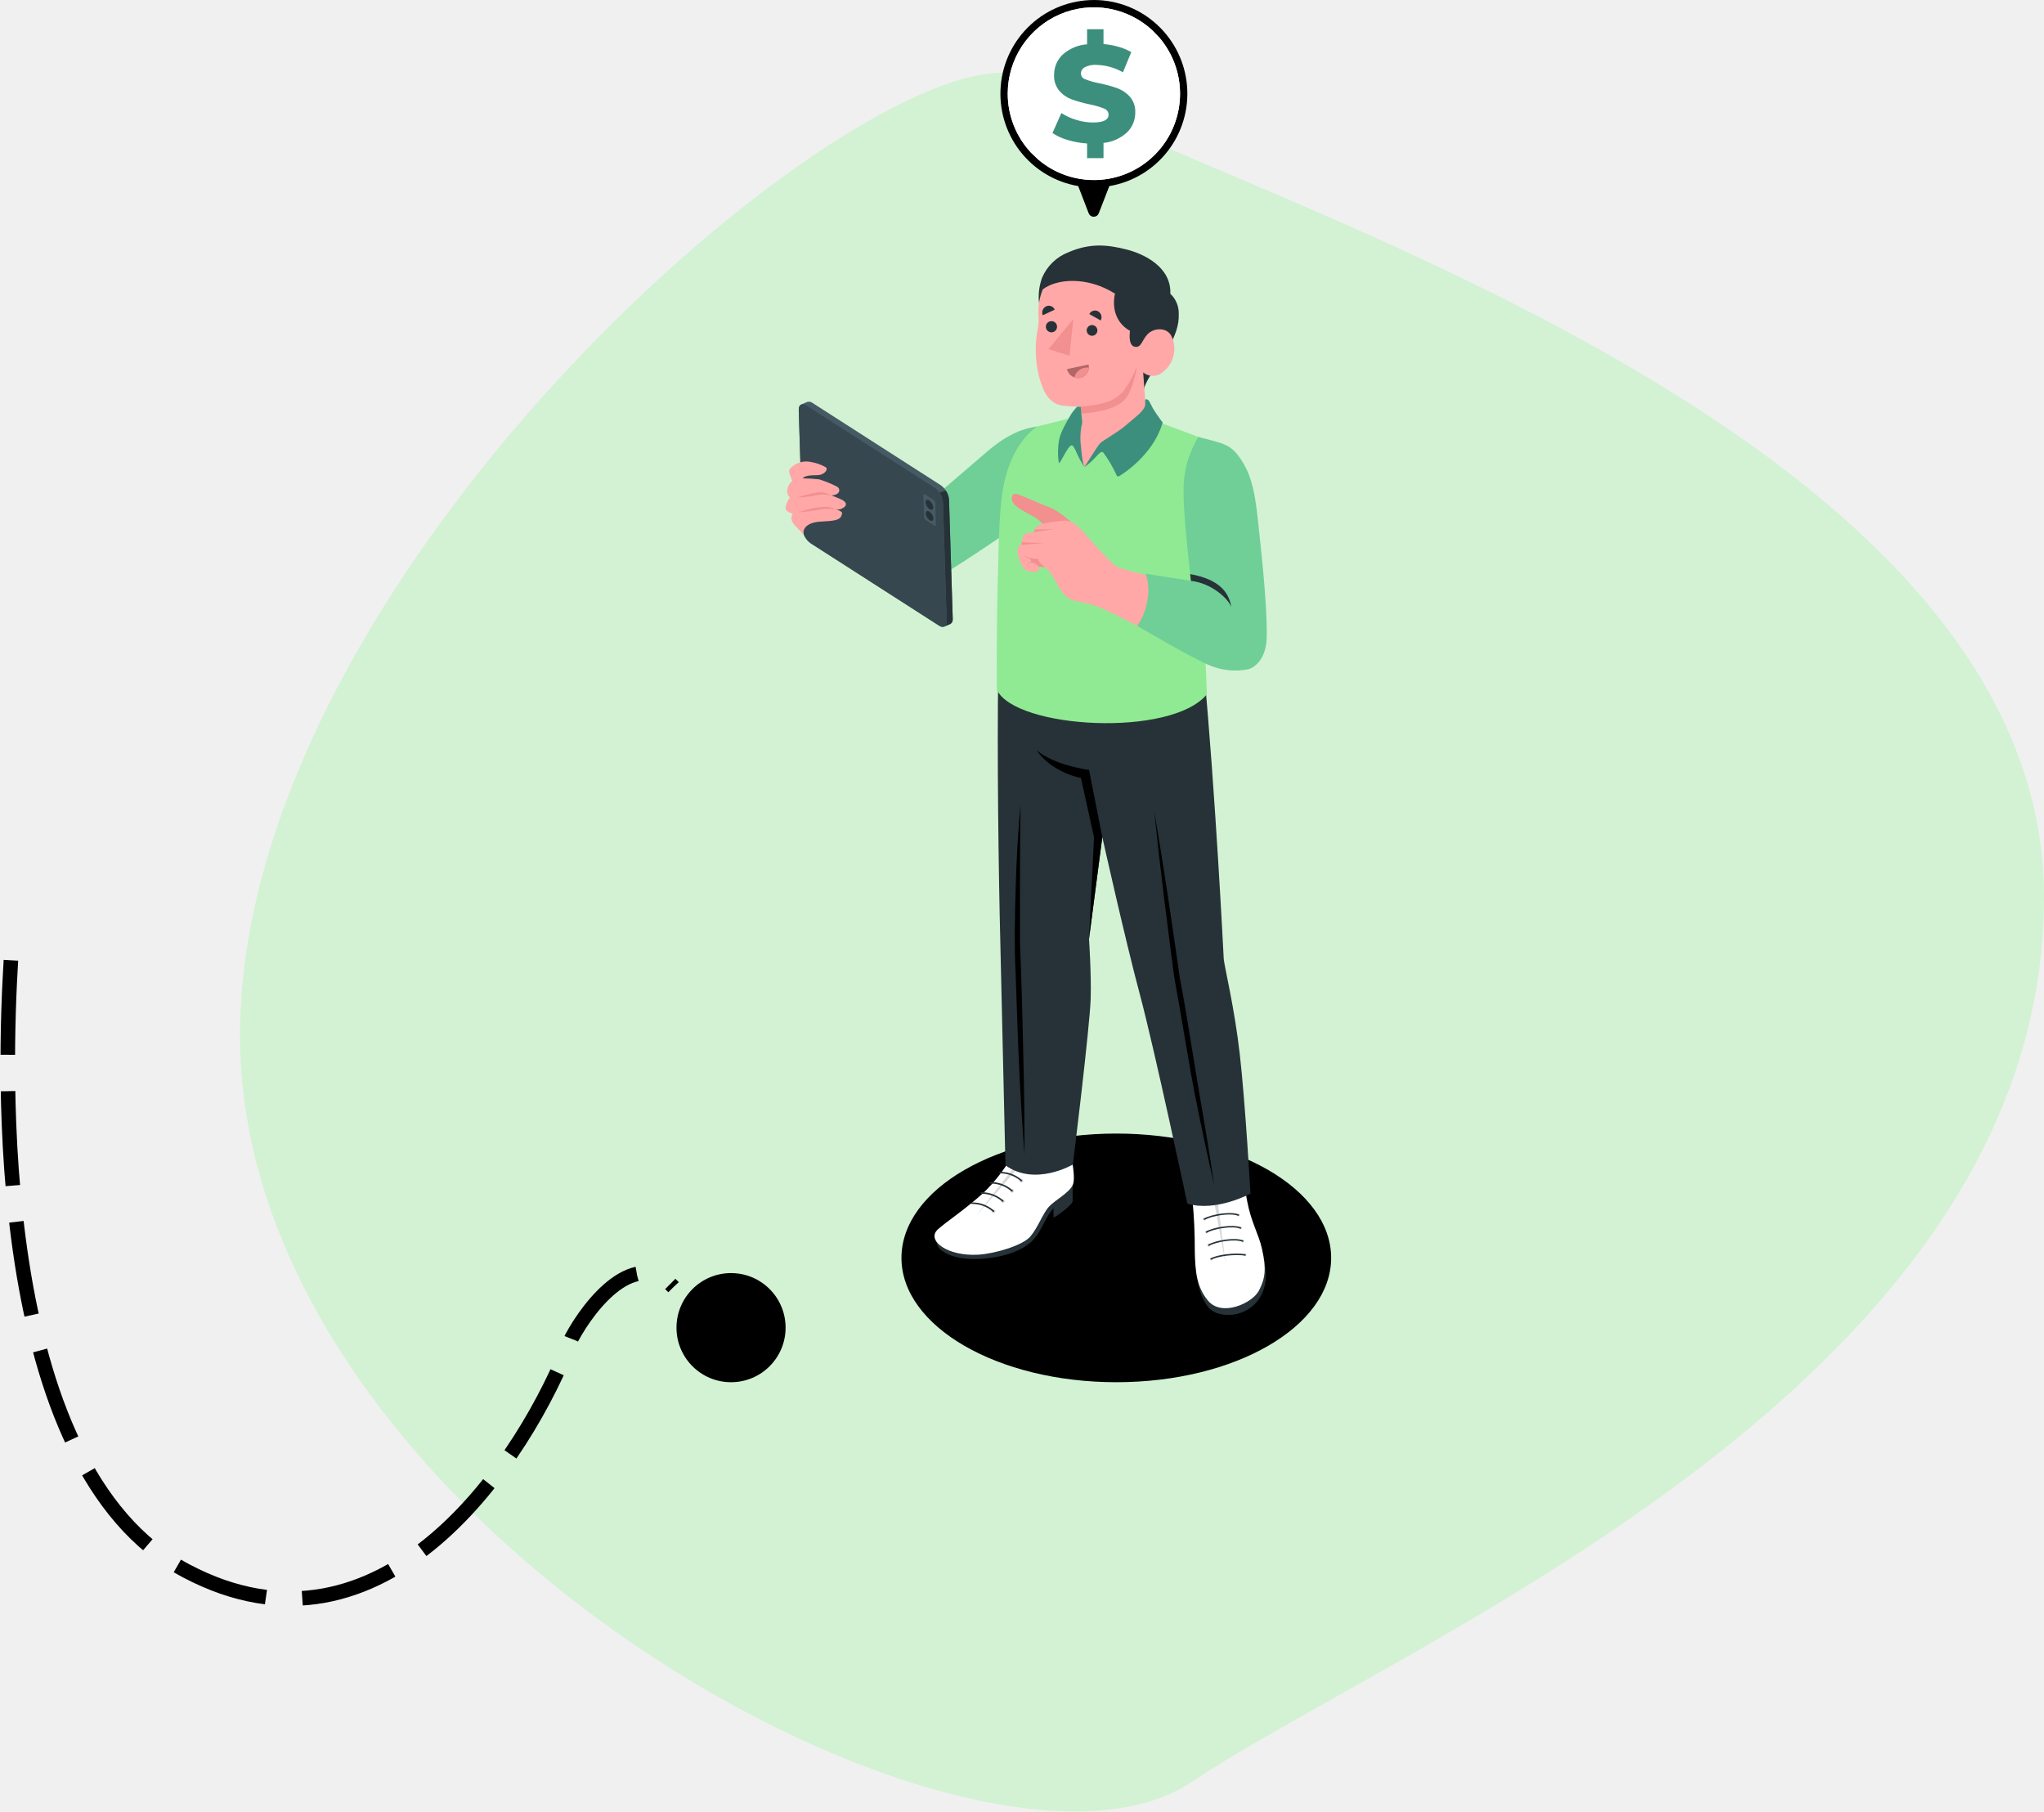
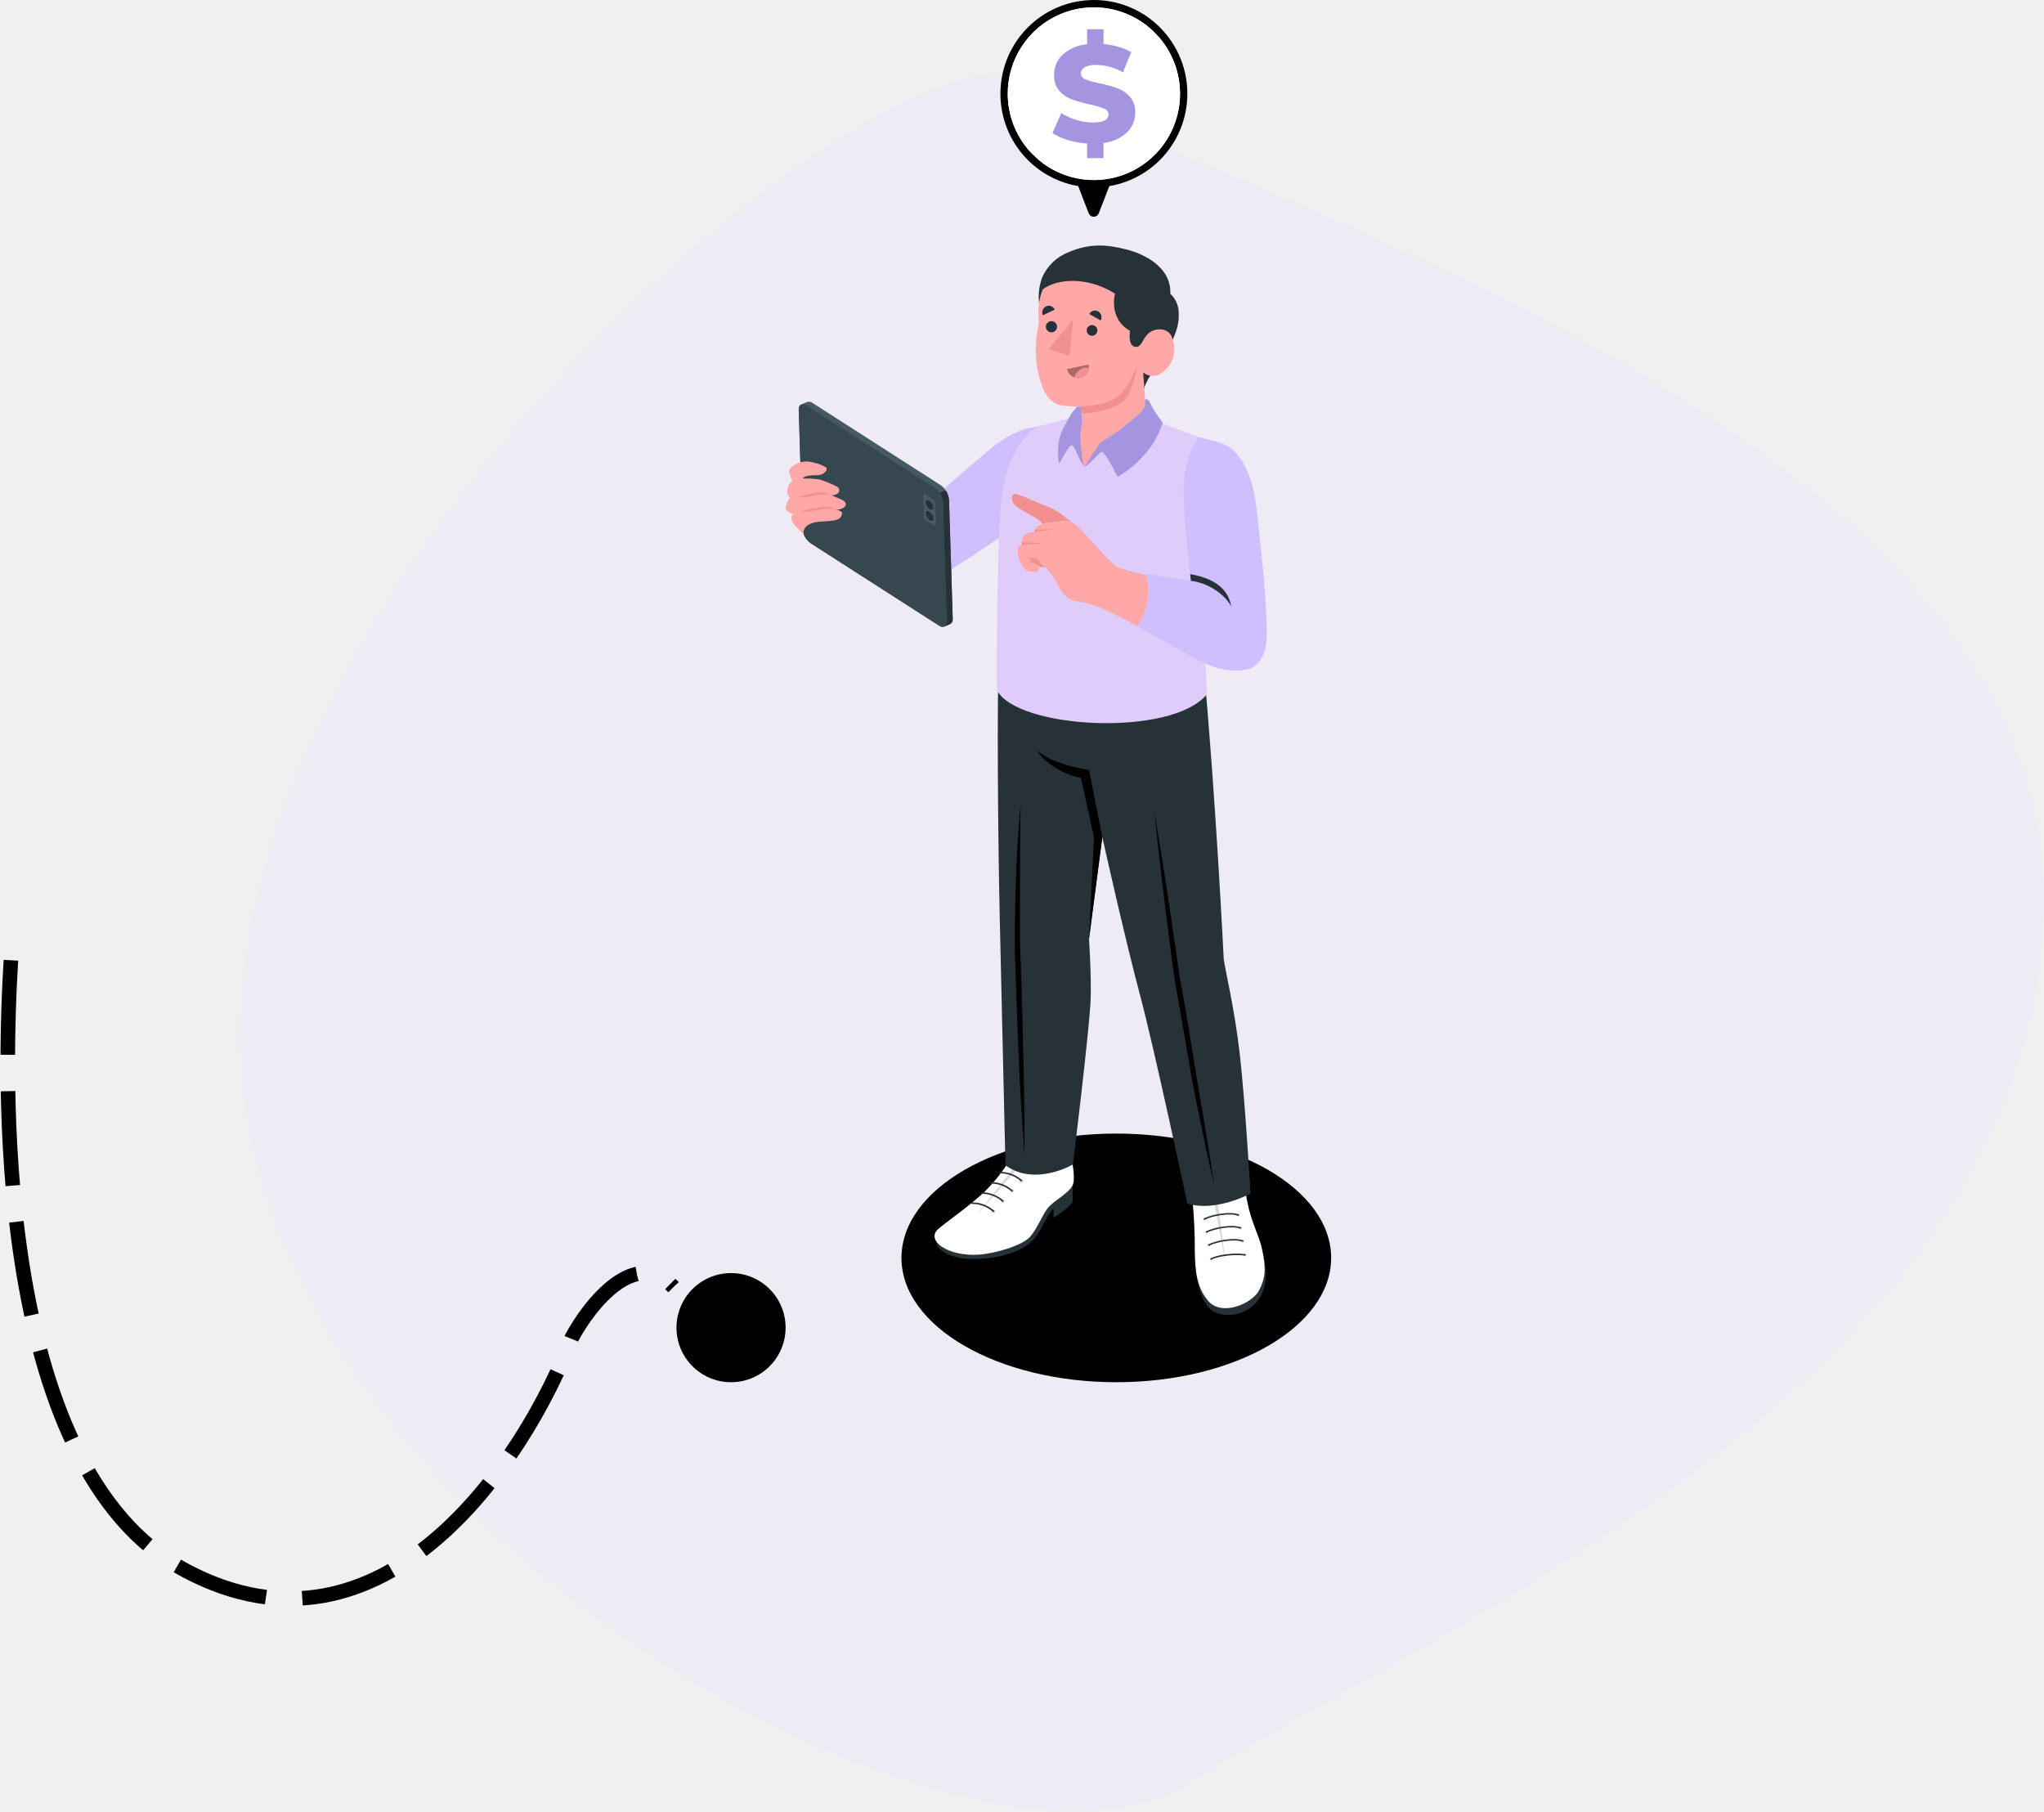
<svg xmlns="http://www.w3.org/2000/svg" width="281" height="249" viewBox="0 0 281 249" fill="none">
-   <path d="M281 123.284C281 190.509 192.933 225.477 163.717 245.006C134.5 264.535 33 209.59 33 142.365C33 75.139 126.5 -1.456 142.75 11.431C159 24.319 281 56.059 281 123.284Z" fill="#D2F2D3" />
+   <path d="M281 123.284C281 190.509 192.933 225.477 163.717 245.006C134.5 264.535 33 209.59 33 142.365C33 75.139 126.5 -1.456 142.75 11.431C159 24.319 281 56.059 281 123.284Z" fill="#efebf5" />
  <path d="M1.501 132C0.667 145.667 -1.617 201.526 25.583 215.926C52.783 230.326 72.25 200.593 78.584 183.926C81.084 179.259 87.383 171.326 92.584 176.926" stroke="black" stroke-width="2" stroke-dasharray="13 5" />
  <circle cx="100.5" cy="182.5" r="7.5" fill="black" />
  <g clip-path="url(#clip0_756_8)">
    <path d="M153.465 190C137.153 190 123.929 182.349 123.929 172.91C123.929 163.472 137.153 155.82 153.465 155.82C169.777 155.82 183 163.472 183 172.91C183 182.349 169.777 190 153.465 190Z" fill="black" />
    <path d="M144.833 167.378L142.512 166.352L143.301 164.731L144.822 166.083L144.833 167.378Z" fill="black" />
    <path d="M147.473 162.898C147.473 162.898 147.443 164.603 147.469 165.092C147.495 165.581 145.363 167.123 144.835 167.378L144.824 166.081C144.343 166.649 143.935 167.276 143.611 167.947C143.204 168.648 142.689 169.973 141.561 170.883C139.887 172.235 137.266 172.937 134.587 173.057C131.908 173.177 130.369 172.552 129.605 171.994C129.281 171.815 129.024 171.534 128.874 171.194C128.724 170.855 128.69 170.475 128.776 170.114C128.958 169.45 147.473 162.898 147.473 162.898Z" fill="#263238" />
    <path d="M140.261 157.666L140.222 156.766C139.728 156.756 139.679 158.061 138.968 159.213C137.933 160.942 136.678 162.53 135.237 163.937C132.54 166.371 130.129 167.905 128.925 169C127.315 170.466 130.185 172.744 134.556 172.464C136.726 172.325 140.572 171.228 141.645 169.97C142.717 168.712 143.367 166.763 144.228 165.848C145.088 164.934 146.942 164.003 147.473 162.898C147.765 162.291 147.597 160.883 147.409 159.684C147.238 158.586 147.189 156.9 146.55 157.044L146.51 157.61C146.254 158.094 145.656 158.894 143.909 159.197C143.038 159.35 140.432 159.451 140.261 157.666Z" fill="white" />
    <path opacity="0.15" d="M142.506 159.256C141.67 159.194 140.768 158.934 140.412 158.204C140.408 158.196 140.401 158.19 140.397 158.181C140.448 158.494 140.425 158.814 140.329 159.116C140.234 159.417 140.069 159.692 139.847 159.919C139.073 160.816 134.185 167.136 134.185 167.136C134.185 167.136 138.74 161.917 139.613 160.934C140.905 159.481 141.317 159.309 142.51 159.258L142.506 159.256Z" fill="black" />
    <path opacity="0.15" d="M141.429 160.929C141.433 160.963 141.444 160.997 141.462 161.027C141.479 161.057 141.502 161.084 141.53 161.105C141.557 161.127 141.589 161.142 141.623 161.151C141.656 161.16 141.691 161.163 141.726 161.158C141.795 161.151 141.858 161.117 141.902 161.063C141.946 161.009 141.967 160.94 141.96 160.871C141.951 160.801 141.914 160.738 141.858 160.695C141.803 160.652 141.732 160.633 141.662 160.642C141.594 160.649 141.53 160.683 141.486 160.737C141.443 160.791 141.422 160.86 141.429 160.929Z" fill="black" />
    <path opacity="0.15" d="M140.15 162.328C140.16 162.398 140.196 162.461 140.252 162.503C140.308 162.546 140.378 162.564 140.448 162.555C140.517 162.548 140.58 162.514 140.624 162.46C140.667 162.406 140.688 162.337 140.681 162.268C140.672 162.199 140.635 162.136 140.579 162.094C140.524 162.051 140.453 162.033 140.384 162.042C140.315 162.048 140.252 162.083 140.208 162.136C140.164 162.19 140.143 162.259 140.15 162.328Z" fill="black" />
    <path opacity="0.15" d="M138.871 163.728C138.88 163.797 138.917 163.86 138.973 163.902C139.028 163.945 139.098 163.963 139.168 163.954C139.237 163.947 139.3 163.913 139.344 163.86C139.388 163.806 139.409 163.737 139.402 163.667C139.392 163.598 139.356 163.535 139.3 163.493C139.244 163.451 139.174 163.432 139.105 163.441C139.036 163.448 138.972 163.482 138.928 163.536C138.885 163.589 138.864 163.659 138.871 163.728Z" fill="black" />
    <path opacity="0.15" d="M137.592 165.127C137.602 165.196 137.639 165.259 137.694 165.301C137.75 165.344 137.82 165.363 137.889 165.354C137.959 165.347 138.022 165.313 138.066 165.259C138.11 165.205 138.131 165.136 138.124 165.067C138.115 164.997 138.078 164.933 138.022 164.89C137.966 164.847 137.896 164.828 137.826 164.837C137.792 164.841 137.758 164.851 137.728 164.867C137.697 164.884 137.671 164.906 137.649 164.933C137.627 164.96 137.611 164.991 137.601 165.024C137.592 165.058 137.588 165.093 137.592 165.127Z" fill="black" />
    <path opacity="0.15" d="M136.314 166.526C136.323 166.596 136.359 166.66 136.415 166.703C136.471 166.746 136.541 166.765 136.611 166.756C136.68 166.749 136.743 166.714 136.787 166.661C136.831 166.607 136.851 166.538 136.844 166.469C136.84 166.434 136.829 166.401 136.811 166.37C136.794 166.34 136.771 166.314 136.743 166.292C136.716 166.271 136.684 166.255 136.651 166.246C136.617 166.237 136.582 166.235 136.547 166.239C136.478 166.246 136.415 166.281 136.371 166.334C136.327 166.388 136.307 166.457 136.314 166.526Z" fill="black" />
    <path d="M141.703 161C141.729 160.998 141.753 160.987 141.771 160.968C141.781 160.959 141.789 160.947 141.794 160.935C141.8 160.922 141.803 160.908 141.803 160.895C141.803 160.881 141.8 160.867 141.794 160.854C141.789 160.842 141.781 160.83 141.771 160.821C140.937 160.074 139.854 159.669 138.736 159.686C138.722 159.686 138.707 159.689 138.694 159.695C138.681 159.701 138.669 159.71 138.66 159.72C138.65 159.731 138.643 159.743 138.638 159.757C138.633 159.771 138.632 159.785 138.633 159.799C138.634 159.814 138.638 159.828 138.645 159.84C138.651 159.853 138.661 159.864 138.672 159.873C138.683 159.882 138.696 159.889 138.71 159.893C138.724 159.896 138.738 159.897 138.753 159.895C139.808 159.889 140.829 160.272 141.622 160.972C141.633 160.982 141.645 160.989 141.659 160.994C141.673 160.999 141.688 161.001 141.703 161Z" fill="#263238" />
    <path d="M140.424 162.397C140.45 162.394 140.474 162.383 140.492 162.365C140.502 162.356 140.51 162.344 140.515 162.331C140.521 162.319 140.523 162.305 140.523 162.291C140.523 162.277 140.521 162.264 140.515 162.251C140.51 162.238 140.502 162.227 140.492 162.217C139.658 161.471 138.574 161.066 137.457 161.082C137.429 161.084 137.403 161.097 137.385 161.118C137.367 161.139 137.357 161.166 137.359 161.194C137.361 161.222 137.375 161.248 137.396 161.266C137.417 161.284 137.445 161.293 137.473 161.291C138.529 161.286 139.55 161.669 140.343 162.368C140.354 162.378 140.367 162.386 140.381 162.391C140.395 162.396 140.409 162.398 140.424 162.397Z" fill="#263238" />
    <path d="M139.145 163.801C139.17 163.799 139.195 163.787 139.213 163.769C139.223 163.759 139.23 163.748 139.236 163.735C139.241 163.722 139.243 163.708 139.243 163.694C139.243 163.681 139.24 163.667 139.234 163.654C139.228 163.642 139.22 163.63 139.21 163.621C138.376 162.874 137.293 162.469 136.175 162.486C136.161 162.486 136.146 162.49 136.133 162.495C136.12 162.501 136.108 162.51 136.099 162.521C136.089 162.531 136.082 162.544 136.077 162.557C136.072 162.571 136.07 162.585 136.072 162.6C136.073 162.614 136.077 162.628 136.084 162.641C136.09 162.653 136.1 162.665 136.111 162.674C136.122 162.682 136.135 162.689 136.149 162.693C136.163 162.697 136.177 162.697 136.191 162.695C137.247 162.69 138.268 163.073 139.061 163.772C139.072 163.782 139.085 163.79 139.1 163.795C139.114 163.8 139.13 163.802 139.145 163.801Z" fill="#263238" />
    <path d="M137.866 165.2C137.892 165.198 137.916 165.187 137.934 165.168C137.944 165.159 137.952 165.147 137.958 165.135C137.963 165.122 137.966 165.108 137.966 165.095C137.966 165.081 137.963 165.067 137.958 165.054C137.952 165.042 137.944 165.03 137.934 165.021C137.101 164.274 136.017 163.869 134.899 163.886C134.871 163.887 134.846 163.9 134.827 163.921C134.809 163.942 134.8 163.969 134.801 163.997C134.804 164.025 134.817 164.051 134.838 164.069C134.86 164.087 134.888 164.097 134.916 164.094C135.971 164.09 136.992 164.473 137.785 165.171C137.796 165.181 137.809 165.189 137.823 165.194C137.837 165.199 137.851 165.201 137.866 165.2Z" fill="#263238" />
    <path d="M136.587 166.599C136.613 166.597 136.637 166.586 136.655 166.568C136.665 166.558 136.673 166.546 136.678 166.534C136.684 166.521 136.687 166.507 136.687 166.493C136.687 166.48 136.684 166.466 136.678 166.453C136.673 166.441 136.665 166.429 136.655 166.419C135.821 165.673 134.738 165.268 133.62 165.285C133.606 165.285 133.591 165.288 133.578 165.294C133.565 165.3 133.553 165.308 133.544 165.319C133.534 165.33 133.527 165.342 133.522 165.356C133.517 165.369 133.516 165.384 133.517 165.398C133.518 165.412 133.522 165.426 133.529 165.439C133.535 165.452 133.545 165.463 133.556 165.472C133.567 165.481 133.58 165.488 133.594 165.491C133.608 165.495 133.622 165.496 133.637 165.494C134.692 165.489 135.713 165.872 136.506 166.57C136.517 166.58 136.53 166.588 136.544 166.593C136.557 166.598 136.572 166.6 136.587 166.599Z" fill="#263238" />
    <path d="M164.454 174.937C164.711 176.988 165.128 178.333 165.957 179.495C166.785 180.657 168.382 180.872 169.585 180.7C170.551 180.571 171.458 180.164 172.199 179.53C172.939 178.896 173.481 178.06 173.758 177.124C174.223 175.747 174.05 174.127 173.6 172.239L164.454 174.937Z" fill="#263238" />
    <path d="M169.989 159.614C170.583 159.625 170.937 162.377 171.457 165.124C172.015 168.067 173.056 169.671 173.489 171.652C174.09 174.398 173.973 175.657 173.081 177.395C172.19 179.134 167.957 181.077 166.055 178.773C164.505 176.896 164.305 174.725 164.255 171.943C164.267 169.583 164.158 167.225 163.927 164.876C163.677 162.804 163.399 160.797 163.897 160.535C163.954 160.838 164.02 161.224 164.081 161.521C164.128 161.751 164.261 162.871 164.592 162.863C164.602 162.601 164.588 162.338 164.548 162.079C164.496 161.845 164.539 161.601 164.667 161.399C164.838 161.224 165.062 161.11 165.303 161.075C165.877 160.923 166.458 160.8 167.044 160.708C167.336 160.665 167.631 160.634 167.926 160.619C168.443 160.57 168.962 160.561 169.479 160.591C169.551 160.609 169.618 160.641 169.676 160.686C169.735 160.732 169.783 160.789 169.817 160.854C169.854 160.955 169.871 161.062 169.869 161.17C169.882 161.362 169.919 161.552 169.98 161.736C170.007 161.816 170.072 161.913 170.155 161.888C170.223 161.868 170.244 161.783 170.24 161.716C170.221 161.38 170.161 161.142 170.12 160.75C170.101 160.571 170.055 160.327 170.041 160.146C170.026 159.965 170.013 159.791 169.989 159.614Z" fill="white" />
    <path opacity="0.15" d="M171.368 172.465C171.372 172.492 171.371 172.519 171.364 172.545C171.358 172.57 171.346 172.595 171.33 172.616C171.314 172.638 171.294 172.656 171.271 172.669C171.248 172.683 171.222 172.691 171.196 172.695C171.142 172.704 171.087 172.692 171.043 172.661C170.998 172.629 170.968 172.582 170.958 172.528C170.954 172.502 170.955 172.475 170.962 172.449C170.968 172.423 170.98 172.399 170.996 172.378C171.012 172.356 171.032 172.338 171.055 172.325C171.078 172.311 171.103 172.302 171.13 172.299C171.183 172.29 171.238 172.302 171.283 172.333C171.327 172.364 171.358 172.412 171.368 172.465Z" fill="black" />
    <path opacity="0.15" d="M171.045 170.56C171.049 170.587 171.047 170.614 171.041 170.64C171.034 170.665 171.023 170.69 171.007 170.711C170.991 170.733 170.971 170.75 170.948 170.764C170.925 170.778 170.899 170.786 170.873 170.79C170.819 170.799 170.764 170.787 170.72 170.755C170.675 170.724 170.645 170.677 170.635 170.623C170.631 170.597 170.632 170.57 170.638 170.544C170.645 170.518 170.657 170.494 170.673 170.473C170.689 170.451 170.709 170.433 170.732 170.42C170.755 170.406 170.78 170.397 170.806 170.394C170.86 170.385 170.915 170.397 170.96 170.428C171.004 170.459 171.035 170.507 171.045 170.56Z" fill="black" />
    <path opacity="0.15" d="M170.74 168.763C170.744 168.789 170.743 168.816 170.736 168.842C170.73 168.868 170.718 168.892 170.702 168.914C170.686 168.935 170.666 168.953 170.643 168.966C170.62 168.98 170.595 168.989 170.568 168.992C170.515 169.001 170.46 168.989 170.415 168.958C170.371 168.927 170.34 168.879 170.33 168.826C170.327 168.8 170.328 168.773 170.334 168.747C170.341 168.721 170.352 168.696 170.368 168.675C170.384 168.654 170.405 168.636 170.427 168.622C170.45 168.609 170.476 168.6 170.502 168.596C170.556 168.587 170.611 168.6 170.655 168.631C170.7 168.662 170.73 168.709 170.74 168.763Z" fill="black" />
    <path opacity="0.15" d="M170.44 166.99C170.444 167.016 170.443 167.043 170.436 167.069C170.43 167.095 170.418 167.119 170.402 167.141C170.386 167.162 170.366 167.18 170.343 167.194C170.32 167.207 170.295 167.216 170.268 167.22C170.215 167.229 170.16 167.216 170.115 167.185C170.071 167.154 170.04 167.107 170.031 167.053C170.027 167.027 170.028 167 170.034 166.974C170.041 166.948 170.052 166.924 170.068 166.902C170.084 166.881 170.105 166.863 170.128 166.849C170.151 166.836 170.176 166.827 170.202 166.824C170.256 166.815 170.311 166.827 170.355 166.858C170.4 166.889 170.43 166.937 170.44 166.99Z" fill="black" />
    <path opacity="0.15" d="M165.782 167.548C165.786 167.575 165.785 167.602 165.778 167.628C165.772 167.654 165.76 167.678 165.744 167.699C165.728 167.721 165.708 167.739 165.685 167.752C165.662 167.766 165.637 167.774 165.61 167.778C165.557 167.787 165.502 167.774 165.457 167.743C165.413 167.712 165.382 167.664 165.372 167.611C165.369 167.585 165.37 167.558 165.376 167.532C165.383 167.506 165.394 167.481 165.41 167.46C165.426 167.439 165.447 167.421 165.469 167.407C165.492 167.394 165.518 167.385 165.544 167.381C165.598 167.372 165.653 167.385 165.697 167.416C165.742 167.447 165.772 167.495 165.782 167.548Z" fill="black" />
    <path opacity="0.15" d="M166.085 169.333C166.089 169.36 166.087 169.387 166.081 169.413C166.074 169.439 166.063 169.463 166.047 169.484C166.031 169.506 166.011 169.524 165.988 169.537C165.965 169.551 165.939 169.559 165.913 169.563C165.859 169.572 165.804 169.56 165.76 169.528C165.716 169.497 165.685 169.45 165.675 169.396C165.671 169.37 165.673 169.343 165.679 169.317C165.686 169.291 165.697 169.267 165.713 169.246C165.729 169.224 165.749 169.206 165.772 169.193C165.795 169.179 165.821 169.17 165.847 169.167C165.9 169.158 165.955 169.17 166 169.201C166.044 169.232 166.075 169.28 166.085 169.333Z" fill="black" />
    <path opacity="0.15" d="M166.389 171.131C166.393 171.158 166.392 171.185 166.385 171.211C166.379 171.236 166.367 171.261 166.351 171.282C166.335 171.303 166.315 171.321 166.292 171.335C166.269 171.348 166.244 171.357 166.218 171.361C166.164 171.37 166.109 171.358 166.065 171.326C166.02 171.295 165.99 171.248 165.98 171.194C165.976 171.168 165.977 171.141 165.984 171.115C165.99 171.089 166.002 171.065 166.018 171.043C166.034 171.022 166.054 171.004 166.077 170.99C166.1 170.977 166.125 170.968 166.152 170.964C166.205 170.955 166.26 170.968 166.305 170.999C166.349 171.03 166.38 171.078 166.389 171.131Z" fill="black" />
    <path opacity="0.15" d="M166.715 173.037C166.719 173.064 166.717 173.091 166.711 173.117C166.704 173.142 166.692 173.167 166.676 173.188C166.661 173.209 166.64 173.227 166.618 173.241C166.595 173.255 166.569 173.263 166.543 173.267C166.489 173.276 166.434 173.264 166.39 173.232C166.345 173.201 166.315 173.154 166.305 173.1C166.301 173.074 166.302 173.047 166.308 173.021C166.315 172.995 166.327 172.971 166.343 172.949C166.359 172.928 166.379 172.91 166.402 172.896C166.425 172.883 166.45 172.874 166.476 172.87C166.53 172.861 166.585 172.874 166.63 172.905C166.674 172.936 166.705 172.984 166.715 173.037Z" fill="black" />
    <path opacity="0.15" d="M168.51 173.839L166.052 160.557L166.814 160.5L168.51 173.839Z" fill="black" />
    <path d="M171.181 172.599C171.171 172.6 171.16 172.6 171.149 172.599C169.765 172.385 167.444 172.656 166.56 173.146C166.536 173.16 166.507 173.163 166.48 173.156C166.454 173.149 166.431 173.131 166.417 173.107C166.41 173.095 166.405 173.082 166.404 173.069C166.402 173.056 166.403 173.042 166.407 173.029C166.41 173.016 166.416 173.004 166.425 172.993C166.433 172.983 166.444 172.974 166.456 172.968C167.393 172.451 169.734 172.173 171.182 172.398C171.209 172.401 171.233 172.415 171.249 172.437C171.266 172.458 171.273 172.485 171.27 172.512C171.266 172.534 171.256 172.554 171.24 172.57C171.224 172.586 171.203 172.596 171.181 172.599Z" fill="#263238" />
    <path d="M170.857 170.693C170.838 170.696 170.82 170.694 170.802 170.687C169.729 170.269 167.245 170.684 166.235 171.24C166.21 171.254 166.182 171.257 166.155 171.25C166.128 171.243 166.106 171.225 166.091 171.201C166.085 171.19 166.08 171.177 166.079 171.163C166.077 171.15 166.078 171.136 166.082 171.124C166.085 171.111 166.092 171.098 166.1 171.088C166.109 171.077 166.119 171.069 166.131 171.063C167.185 170.481 169.749 170.056 170.88 170.498C170.892 170.503 170.904 170.51 170.913 170.519C170.923 170.528 170.931 170.54 170.936 170.552C170.941 170.564 170.944 170.578 170.944 170.591C170.944 170.605 170.942 170.618 170.937 170.63C170.93 170.647 170.919 170.661 170.905 170.672C170.891 170.683 170.874 170.691 170.857 170.693Z" fill="#263238" />
    <path d="M170.552 168.896C170.532 168.899 170.513 168.897 170.494 168.89C169.421 168.472 166.938 168.886 165.927 169.442C165.916 169.449 165.902 169.454 165.889 169.456C165.875 169.457 165.861 169.456 165.848 169.453C165.835 169.449 165.822 169.443 165.811 169.435C165.8 169.426 165.791 169.416 165.784 169.404C165.777 169.392 165.773 169.379 165.771 169.366C165.769 169.353 165.77 169.339 165.774 169.326C165.778 169.313 165.784 169.301 165.792 169.29C165.801 169.28 165.811 169.271 165.823 169.265C166.876 168.683 169.44 168.258 170.572 168.7C170.584 168.705 170.596 168.712 170.606 168.722C170.615 168.731 170.623 168.742 170.628 168.754C170.634 168.767 170.637 168.78 170.637 168.794C170.637 168.807 170.634 168.82 170.629 168.833C170.623 168.849 170.612 168.863 170.599 168.874C170.585 168.886 170.569 168.893 170.552 168.896Z" fill="#263238" />
    <path d="M170.252 167.123C170.234 167.126 170.215 167.124 170.198 167.117C169.125 166.698 166.641 167.113 165.63 167.67C165.606 167.684 165.577 167.687 165.551 167.68C165.524 167.673 165.501 167.655 165.487 167.631C165.48 167.619 165.476 167.607 165.474 167.593C165.472 167.58 165.473 167.566 165.477 167.553C165.481 167.54 165.487 167.528 165.495 167.518C165.504 167.507 165.514 167.498 165.526 167.492C166.58 166.911 169.143 166.485 170.275 166.927C170.288 166.932 170.299 166.939 170.309 166.949C170.318 166.958 170.326 166.969 170.332 166.982C170.337 166.994 170.34 167.007 170.34 167.021C170.34 167.034 170.337 167.047 170.332 167.06C170.325 167.076 170.315 167.091 170.3 167.102C170.286 167.113 170.27 167.12 170.252 167.123Z" fill="#263238" />
    <path d="M165.491 91.926C167.087 108.815 168.234 131.824 168.234 131.824C168.375 133.107 169.717 138.568 170.438 144.893C171.2 151.566 171.913 164.072 171.913 164.072C171.913 164.072 167.139 166.654 163.229 165.445C163.229 165.445 158.774 144.426 156.673 136.58C154.683 129.154 151.541 115.072 151.541 115.072L149.712 129.075C149.712 129.075 150.043 133.891 149.941 137.264C149.822 141.188 147.498 160.072 147.498 160.072C147.498 160.072 142.31 163.139 138.226 160.187C138.226 160.187 137.641 134.338 137.522 129.62C137.281 120.13 137.053 103.728 137.241 91.776L165.491 91.926Z" fill="#263238" />
    <path d="M158.679 111.483C159.096 115.531 159.555 119.573 160.054 123.612C160.299 125.631 160.553 127.65 160.817 129.667L161.211 132.693L161.415 134.205C161.479 134.71 161.591 135.207 161.677 135.708C162.416 139.71 163.567 146.981 164.368 150.975C165.17 154.969 166.018 158.949 166.922 162.921C166.327 158.894 165.679 154.878 164.978 150.873C164.281 146.867 163.175 139.592 162.415 135.596C162.326 135.095 162.211 134.599 162.144 134.095L161.933 132.586L161.5 129.567C161.211 127.555 160.914 125.544 160.608 123.535C160.006 119.512 159.363 115.495 158.679 111.483Z" fill="black" />
    <path d="M140.314 110.606C139.928 114.394 139.748 118.197 139.631 121.997C139.53 125.792 139.412 129.613 139.609 133.408C139.752 137.207 139.94 143.576 140.137 147.373C140.324 151.17 140.56 154.965 140.845 158.759C140.856 154.955 140.817 151.154 140.73 147.356C140.654 143.557 140.501 137.189 140.368 133.392L140.257 130.545L140.229 129.834V129.127L140.226 127.703L140.223 122.005L140.242 116.307C140.24 114.406 140.277 112.508 140.314 110.606Z" fill="black" />
    <path d="M151.539 115.072L149.718 105.835C149.718 105.835 144.989 105.233 142.542 103.154C142.542 103.154 144.14 105.925 148.605 106.957L150.402 115.114L149.71 129.075L151.539 115.072Z" fill="black" />
-     <path d="M142.54 58.629C140.911 58.885 138.749 59.441 135.59 62.175C131.544 65.676 125.511 70.816 125.511 70.816L111.601 65.691L111.257 73.418C111.257 73.418 121.152 78.665 124.486 79.961C126.978 80.929 128.043 79.961 130.765 78.268C135.008 75.628 140.375 71.852 140.375 71.852L142.54 58.629Z" fill="#6FCF97" />
+     <path d="M142.54 58.629C140.911 58.885 138.749 59.441 135.59 62.175C131.544 65.676 125.511 70.816 125.511 70.816L111.601 65.691L111.257 73.418C111.257 73.418 121.152 78.665 124.486 79.961C126.978 80.929 128.043 79.961 130.765 78.268C135.008 75.628 140.375 71.852 140.375 71.852L142.54 58.629Z" fill="#D0BFFF" />
    <path d="M110.18 55.602L110.166 55.6L110.997 55.239V55.248C111.116 55.213 111.241 55.207 111.362 55.231C111.483 55.254 111.597 55.306 111.695 55.383L129.338 66.704C129.659 66.934 129.926 67.231 130.121 67.574C130.316 67.918 130.434 68.3 130.468 68.693L130.978 85.039C131.002 85.179 130.984 85.323 130.925 85.452C130.866 85.581 130.77 85.69 130.649 85.763L130.654 85.767L129.795 86.138V86.13C129.675 86.167 129.549 86.174 129.426 86.151C129.303 86.127 129.188 86.075 129.09 85.997L111.444 74.678C111.123 74.448 110.856 74.151 110.661 73.807C110.466 73.464 110.348 73.082 110.314 72.688C110.214 69.474 109.903 59.555 109.804 56.342C109.797 55.939 109.944 55.684 110.18 55.602Z" fill="#455A64" />
    <path d="M129.147 67.715C129.427 68.11 129.594 68.573 129.633 69.056L130.145 85.397C130.167 85.533 130.15 85.672 130.097 85.799C130.043 85.926 129.956 86.035 129.844 86.114L130.649 85.77L130.644 85.761C130.86 85.665 130.988 85.417 130.976 85.039L130.466 68.692C130.431 68.24 130.279 67.805 130.026 67.429L129.147 67.715Z" fill="#263238" />
    <path d="M130.145 85.399L129.635 69.054C129.601 68.66 129.482 68.278 129.287 67.935C129.092 67.591 128.826 67.294 128.505 67.064L110.858 55.741C110.257 55.356 109.787 55.627 109.809 56.338C109.908 59.552 110.219 69.472 110.318 72.684C110.352 73.078 110.471 73.459 110.666 73.803C110.861 74.146 111.128 74.444 111.448 74.674L129.095 85.993C129.696 86.381 130.167 86.113 130.145 85.399Z" fill="#37474F" />
    <path d="M128.662 72.144L128.567 69.085C128.56 69.011 128.538 68.94 128.501 68.875C128.465 68.811 128.415 68.755 128.355 68.712L127.14 67.936C127.025 67.864 126.939 67.914 126.943 68.05C126.962 68.652 127.02 70.509 127.038 71.11C127.045 71.184 127.067 71.255 127.104 71.319C127.14 71.383 127.19 71.439 127.25 71.482L128.466 72.258C128.578 72.328 128.666 72.278 128.662 72.144Z" fill="#455A64" />
    <path d="M128.295 69.725C128.275 69.54 128.217 69.362 128.123 69.202C128.028 69.042 127.901 68.905 127.749 68.799C127.458 68.612 127.23 68.726 127.241 69.051C127.26 69.236 127.319 69.414 127.413 69.574C127.507 69.734 127.635 69.872 127.787 69.978C128.078 70.163 128.305 70.05 128.295 69.725Z" fill="#263238" />
    <path d="M128.326 71.263C128.307 71.078 128.248 70.9 128.154 70.74C128.06 70.58 127.932 70.442 127.78 70.336C127.489 70.151 127.261 70.264 127.272 70.59C127.291 70.774 127.35 70.952 127.444 71.112C127.538 71.272 127.666 71.409 127.818 71.515C128.109 71.701 128.336 71.588 128.326 71.263Z" fill="#263238" />
    <path d="M108.771 65.739C108.33 64.659 108.42 64.551 108.889 64.165C109.248 63.854 109.675 63.633 110.136 63.52C110.596 63.407 111.077 63.406 111.538 63.516C112.239 63.636 112.913 63.877 113.532 64.228C113.898 64.543 113.334 65.338 112.222 65.324C110.469 65.301 110.372 65.757 110.372 65.757C111.119 65.762 111.866 65.807 112.609 65.891C113.417 66.144 114.204 66.462 114.962 66.841C115.637 67.119 115.56 68.058 114.297 68.087L115.534 68.599C116.4 68.957 116.592 69.509 115.753 69.899C115.478 70.036 115.165 70.077 114.865 70.014C114.865 70.014 115.824 70.243 115.768 70.565C115.608 71.493 114.958 71.592 112.887 71.694C110.912 71.791 110.296 72.696 110.5 73.474C110.5 73.474 109.858 72.862 109.304 72.246C108.899 71.795 108.577 71.32 108.976 70.614C108.976 70.614 107.916 70.384 108.006 69.714C108.105 69.231 108.305 68.774 108.594 68.374C108.43 68.222 108.312 68.026 108.255 67.81C108.198 67.594 108.203 67.365 108.27 67.152C108.366 66.736 108.597 66.365 108.926 66.094L108.771 65.739Z" fill="#FFA8A7" />
    <path d="M114.297 68.087C113.932 67.915 113.551 67.781 113.16 67.685C112.752 67.651 112.342 67.681 111.944 67.774C111.163 67.912 110.395 68.114 109.648 68.381C110.439 68.36 111.227 68.273 112.003 68.12C112.374 68.031 112.751 67.976 113.131 67.956C113.494 67.979 113.901 68.069 114.297 68.087Z" fill="#F28F8F" />
    <path d="M114.865 70.012C114.482 69.796 114.051 69.679 113.611 69.672C113.178 69.663 112.745 69.694 112.317 69.766C111.471 69.897 110.64 70.116 109.838 70.42C110.688 70.361 111.533 70.258 112.372 70.113C113.189 69.924 114.035 69.889 114.865 70.012Z" fill="#F28F8F" />
-     <path d="M165.162 60.218C165.162 60.218 167.715 62.62 166.854 68.931C166.105 74.422 165.705 79.033 165.582 81.17C165.392 84.444 165.919 95.436 165.919 95.436C161.046 101.397 139.66 100.19 137.046 94.839C137.046 94.839 136.969 87.009 137.172 79.687C137.321 74.325 137.349 69.238 138.106 66.097C139.121 61.891 140.963 59.835 142.54 58.628L149.535 56.898L155.905 56.756L165.162 60.218Z" fill="#90EA93" />
+     <path d="M165.162 60.218C165.162 60.218 167.715 62.62 166.854 68.931C166.105 74.422 165.705 79.033 165.582 81.17C165.392 84.444 165.919 95.436 165.919 95.436C161.046 101.397 139.66 100.19 137.046 94.839C137.046 94.839 136.969 87.009 137.172 79.687C137.321 74.325 137.349 69.238 138.106 66.097C139.121 61.891 140.963 59.835 142.54 58.628L149.535 56.898L155.905 56.756L165.162 60.218Z" fill="#DFCCFB" />
    <path d="M157.128 53.972C157.52 51.868 159.648 49.7 160.621 47.874C161.559 46.115 162.123 44.747 162.047 43.078C162.054 42.573 161.954 42.072 161.756 41.608C161.557 41.144 161.263 40.727 160.893 40.385C161.04 36.772 157.4 34.949 154.953 34.316C152.108 33.581 149.781 33.423 146.858 34.686C146.058 34.998 145.328 35.467 144.71 36.065C144.093 36.664 143.601 37.379 143.263 38.17C142.859 39.281 142.715 40.469 142.841 41.645C142.906 41.876 143.009 42.093 143.148 42.289C143.232 42.374 143.219 42.668 143.242 42.784C143.289 43.121 143.408 43.444 143.59 43.73C143.891 44.192 144.3 44.574 144.781 44.842C146.324 45.609 148.039 45.878 149.706 46.253L151.687 46.697C151.801 46.723 152.401 46.769 152.471 46.873L157.128 53.972Z" fill="#263238" />
    <path d="M159.642 51.306C159.273 51.563 158.83 51.692 158.381 51.671C157.933 51.65 157.503 51.482 157.16 51.191L157.618 57.536C156.41 60.397 152.954 59.214 149.076 64.208C149.076 64.208 147.795 62.151 148.782 58.036L148.567 55.905C147.731 55.899 146.896 55.848 146.065 55.753C144.295 55.502 143.384 53.944 142.814 51.614C142.309 49.524 142.257 47.35 142.662 45.238C142.781 44.668 142.82 44.083 142.776 43.502C142.676 42.234 142.872 40.961 143.349 39.783C145.189 38.344 149.399 37.913 153.279 40.362C152.79 42.692 153.666 44.558 155.348 45.475C155.259 46.107 155.155 47.698 156.19 47.685C156.935 47.676 157.001 46.739 157.779 45.926C158.573 45.096 160.348 44.919 161.02 46.148C161.456 47.028 161.557 48.038 161.303 48.988C161.05 49.938 160.459 50.762 159.642 51.306Z" fill="#FFA8A7" />
    <path d="M147.546 43.871L144.143 47.985L147.029 48.904L147.546 43.871Z" fill="#F28F8F" />
    <path d="M149.752 43.172L151.324 44.053C151.438 43.837 151.464 43.586 151.397 43.351C151.33 43.116 151.175 42.916 150.964 42.794C150.86 42.736 150.746 42.7 150.628 42.688C150.51 42.676 150.391 42.688 150.278 42.724C150.164 42.759 150.059 42.817 149.969 42.894C149.879 42.971 149.805 43.066 149.752 43.172Z" fill="#263238" />
    <path d="M143.353 43.339L144.998 42.569C144.953 42.459 144.887 42.36 144.803 42.277C144.718 42.194 144.618 42.129 144.508 42.086C144.397 42.043 144.28 42.023 144.161 42.027C144.043 42.031 143.927 42.059 143.82 42.11C143.6 42.216 143.429 42.403 143.342 42.631C143.255 42.86 143.259 43.113 143.353 43.339Z" fill="#263238" />
    <path d="M148.567 55.907C151.191 55.639 153.266 55.363 154.661 53.483C155.311 52.515 155.856 51.481 156.288 50.398C156.102 51.746 155.702 53.056 155.103 54.279C154.425 55.484 152.77 56.563 148.658 56.852L148.567 55.907Z" fill="#F28F8F" />
    <path d="M149.394 45.356C149.381 45.501 149.412 45.645 149.481 45.773C149.55 45.9 149.655 46.004 149.782 46.072C149.91 46.14 150.055 46.169 150.199 46.156C150.343 46.142 150.479 46.086 150.592 45.995C150.704 45.904 150.788 45.782 150.832 45.644C150.875 45.505 150.878 45.358 150.838 45.218C150.799 45.079 150.719 44.954 150.61 44.859C150.5 44.765 150.365 44.705 150.222 44.686C150.124 44.675 150.024 44.684 149.929 44.712C149.834 44.74 149.746 44.786 149.669 44.848C149.592 44.911 149.528 44.988 149.481 45.075C149.433 45.162 149.404 45.258 149.394 45.356Z" fill="#263238" />
    <path d="M149.648 50.105L146.675 50.737C146.77 51.138 147.016 51.487 147.361 51.71C147.707 51.934 148.125 52.015 148.529 51.937C148.725 51.894 148.91 51.812 149.073 51.696C149.236 51.58 149.374 51.431 149.479 51.26C149.583 51.089 149.652 50.899 149.681 50.7C149.711 50.502 149.699 50.299 149.648 50.105Z" fill="#B16668" />
    <path d="M147.692 51.871C147.802 51.442 148.067 51.069 148.435 50.824C148.802 50.578 149.247 50.477 149.685 50.539C149.676 50.868 149.558 51.185 149.348 51.438C149.138 51.691 148.85 51.867 148.529 51.936C148.249 51.994 147.959 51.971 147.692 51.871Z" fill="#F28F8F" />
    <path d="M144.609 44.148C144.457 44.136 144.304 44.17 144.171 44.245C144.038 44.321 143.93 44.435 143.862 44.572C143.794 44.71 143.769 44.864 143.789 45.016C143.809 45.168 143.875 45.311 143.977 45.425C144.078 45.54 144.212 45.621 144.36 45.659C144.509 45.697 144.665 45.689 144.809 45.637C144.953 45.585 145.078 45.491 145.168 45.367C145.258 45.244 145.31 45.096 145.315 44.942C145.326 44.743 145.258 44.548 145.125 44.4C144.993 44.251 144.808 44.16 144.609 44.148Z" fill="#263238" />
-     <path d="M149.076 64.21C149.589 63.851 150.063 63.44 150.491 62.983C151.121 62.288 151.421 61.969 151.672 62.2C152.327 63.082 152.891 64.028 153.356 65.024C153.643 65.65 153.589 65.649 154.448 65.063C155.957 64.027 157.269 62.73 158.324 61.233C158.987 60.271 159.5 59.214 159.845 58.098C159.845 58.098 158.845 56.744 158.55 56.226C157.98 55.225 157.998 54.809 157.428 54.903L157.441 55.614C157.352 56.494 156.097 57.298 154.883 58.372C153.67 59.446 151.701 60.477 151.239 60.935C150.901 61.267 149.076 64.21 149.076 64.21Z" fill="#3C8F7C" />
-     <path d="M145.558 63.617C145.7 63.973 146.804 61.159 147.363 61.211C147.632 61.23 148.153 62.609 148.436 63.125C148.72 63.641 148.888 63.884 149.076 64.21C148.729 63.371 148.608 61.199 148.534 60.636C148.502 59.763 148.585 58.889 148.782 58.038L148.568 55.907C148.42 55.916 148.249 55.907 148.062 55.912C147.783 56.212 147.526 56.532 147.292 56.868C146.756 57.769 145.771 59.405 145.604 60.477C145.412 61.514 145.397 62.576 145.558 63.617Z" fill="#3C8F7C" />
+     <path d="M149.076 64.21C149.589 63.851 150.063 63.44 150.491 62.983C151.121 62.288 151.421 61.969 151.672 62.2C152.327 63.082 152.891 64.028 153.356 65.024C153.643 65.65 153.589 65.649 154.448 65.063C155.957 64.027 157.269 62.73 158.324 61.233C158.987 60.271 159.5 59.214 159.845 58.098C159.845 58.098 158.845 56.744 158.55 56.226C157.98 55.225 157.998 54.809 157.428 54.903L157.441 55.614C157.352 56.494 156.097 57.298 154.883 58.372C153.67 59.446 151.701 60.477 151.239 60.935C150.901 61.267 149.076 64.21 149.076 64.21Z" fill="#a594e0" />
+     <path d="M145.558 63.617C145.7 63.973 146.804 61.159 147.363 61.211C147.632 61.23 148.153 62.609 148.436 63.125C148.72 63.641 148.888 63.884 149.076 64.21C148.729 63.371 148.608 61.199 148.534 60.636C148.502 59.763 148.585 58.889 148.782 58.038L148.568 55.907C148.42 55.916 148.249 55.907 148.062 55.912C147.783 56.212 147.526 56.532 147.292 56.868C146.756 57.769 145.771 59.405 145.604 60.477C145.412 61.514 145.397 62.576 145.558 63.617Z" fill="#a594e0" />
    <path d="M147.243 71.722C145.665 70.431 144.864 69.924 144.114 69.675C143.363 69.426 140.743 68.195 139.731 67.895C139.089 67.705 138.78 68.727 139.576 69.474C140.188 70.048 141.809 70.84 142.519 71.27C143.228 71.7 144.575 73.497 144.575 73.497L147.243 71.722Z" fill="#F28F8F" />
    <path d="M171.634 66.436C170.815 62.709 169.094 61.217 165.2 60.589C162.344 63.869 163.178 71.713 163.178 71.713L163.995 80.386C163.995 80.386 154.495 78.574 153.423 77.819C152.351 77.064 149.529 73.744 148.579 72.746C147.285 71.387 146.606 71.531 145.915 71.605C143.65 71.842 143.148 72.011 142.659 72.293C142.514 72.385 142.394 72.511 142.311 72.661C142.227 72.811 142.183 72.98 142.182 73.151C141.581 73.199 140.688 73.141 140.529 74.119C140.468 74.376 140.445 74.64 140.459 74.904C140.306 74.923 140.165 74.996 140.061 75.11C139.538 75.664 140.302 77.698 140.823 78.209C141.05 78.385 141.313 78.508 141.593 78.571C141.874 78.633 142.164 78.632 142.444 78.569C143.053 78.511 142.799 77.885 142.799 77.885L143.644 77.973C145.419 79.355 145.394 81.937 147.788 82.613C148.784 82.758 149.764 82.994 150.717 83.318C155.848 85.3 164.151 90.988 168.774 91.594C173.286 92.184 173.263 89.763 173.457 86.988C173.629 84.511 172.657 71.091 171.634 66.436Z" fill="#FFA8A7" />
-     <path d="M164.732 60.059C168.354 61.043 169.269 60.928 170.927 63.679C172.585 66.43 172.759 70.007 173.275 74.724C173.79 79.44 174.248 85.172 174.134 87.809C174.019 90.446 172.645 91.707 171.617 91.993C169.847 92.352 168.01 92.172 166.342 91.477C164.126 90.616 156.344 86.04 156.344 86.04C157.113 84.929 157.604 83.648 157.775 82.306C157.985 81.155 157.886 79.968 157.489 78.867L163.723 79.843C163.723 79.843 163.028 73.893 162.806 70.249C162.585 66.604 162.539 63.866 164.732 60.059Z" fill="#6FCF97" />
+     <path d="M164.732 60.059C168.354 61.043 169.269 60.928 170.927 63.679C172.585 66.43 172.759 70.007 173.275 74.724C173.79 79.44 174.248 85.172 174.134 87.809C174.019 90.446 172.645 91.707 171.617 91.993C169.847 92.352 168.01 92.172 166.342 91.477C164.126 90.616 156.344 86.04 156.344 86.04C157.113 84.929 157.604 83.648 157.775 82.306C157.985 81.155 157.886 79.968 157.489 78.867L163.723 79.843C163.723 79.843 163.028 73.893 162.806 70.249C162.585 66.604 162.539 63.866 164.732 60.059Z" fill="#D0BFFF" />
    <path d="M163.616 78.915L163.721 79.842C166.584 80.171 168.827 82.275 169.272 83.425C168.967 81.619 167.853 79.669 163.616 78.915Z" fill="#263238" />
    <path d="M142.182 73.149L144.878 72.728L142.255 72.781C142.209 72.899 142.184 73.023 142.182 73.149Z" fill="#F28F8F" />
    <path d="M140.459 74.902L143.552 74.639L140.471 74.545C140.454 74.663 140.45 74.783 140.459 74.902Z" fill="#F28F8F" />
    <path d="M140.804 76.277C140.898 76.438 141.036 76.569 141.202 76.654C141.364 76.745 141.537 76.814 141.718 76.857L141.678 76.826C141.753 76.991 141.833 77.153 141.915 77.314L141.983 77.234C141.898 77.216 141.81 77.215 141.725 77.231C141.64 77.248 141.559 77.283 141.488 77.333C141.355 77.431 141.255 77.567 141.202 77.723C141.283 77.591 141.396 77.481 141.529 77.401C141.658 77.334 141.807 77.313 141.949 77.344L142.066 77.373L142.017 77.265C141.941 77.1 141.863 76.937 141.78 76.776L141.767 76.751L141.74 76.746C141.567 76.706 141.399 76.65 141.236 76.581C141.071 76.514 140.923 76.41 140.804 76.277Z" fill="#F28F8F" />
    <path d="M141.604 76.709C141.971 76.773 142.342 76.816 142.714 76.837C142.77 77.07 142.894 77.282 143.07 77.445C143.25 77.632 143.441 77.807 143.643 77.97L142.798 77.882C142.689 77.727 142.548 77.596 142.385 77.498C142.222 77.401 142.041 77.338 141.852 77.315L141.604 76.709Z" fill="#F28F8F" />
    <path d="M138.539 12.862C138.535 15.875 139.676 18.776 141.73 20.976L142.711 21.912C144.974 23.845 147.88 24.854 150.851 24.738C153.823 24.621 156.641 23.389 158.747 21.284C160.853 19.18 162.091 16.359 162.216 13.381C162.341 10.403 161.343 7.488 159.42 5.214L158.485 4.23C156.803 2.644 154.695 1.586 152.42 1.186C150.145 0.787 147.803 1.063 145.683 1.98C143.563 2.898 141.757 4.417 140.487 6.351C139.218 8.284 138.541 10.548 138.539 12.862Z" fill="white" />
    <path d="M150.403 0C153.625 0.005 156.728 1.223 159.096 3.413C161.464 5.603 162.925 8.604 163.189 11.822C163.453 15.04 162.502 18.241 160.523 20.789C158.544 23.337 155.682 25.047 152.504 25.58L151.056 29.311C151.003 29.452 150.908 29.575 150.783 29.661C150.659 29.747 150.511 29.793 150.36 29.793C150.209 29.793 150.061 29.747 149.937 29.661C149.812 29.575 149.717 29.452 149.664 29.311L148.226 25.577C145.049 25.035 142.192 23.317 140.22 20.762C138.247 18.208 137.305 15.005 137.579 11.787C137.852 8.569 139.323 5.572 141.698 3.389C144.073 1.207 147.18 -0.002 150.402 0.003L150.403 0ZM138.539 12.862C138.535 15.875 139.676 18.776 141.73 20.976L142.71 21.912C144.973 23.845 147.879 24.854 150.851 24.738C153.822 24.621 156.641 23.389 158.747 21.284C160.853 19.18 162.091 16.359 162.216 13.381C162.341 10.403 161.342 7.488 159.42 5.214L158.485 4.23C156.803 2.644 154.695 1.586 152.42 1.187C150.145 0.787 147.803 1.063 145.683 1.98C143.563 2.898 141.757 4.417 140.487 6.351C139.218 8.284 138.541 10.548 138.539 12.862Z" fill="black" />
    <path d="M138.539 12.862C138.535 15.875 139.676 18.776 141.73 20.976L142.711 21.912C144.974 23.845 147.88 24.854 150.851 24.738C153.823 24.621 156.641 23.389 158.747 21.284C160.853 19.18 162.091 16.359 162.216 13.381C162.341 10.403 161.343 7.488 159.42 5.214L158.486 4.23C156.803 2.644 154.695 1.586 152.42 1.187C150.146 0.787 147.804 1.063 145.684 1.981C143.563 2.898 141.757 4.417 140.488 6.351C139.218 8.284 138.541 10.548 138.539 12.862Z" fill="white" />
-     <path d="M154.95 18.186C154.057 19.016 152.917 19.529 151.705 19.647V21.739H149.447V19.723C148.541 19.666 147.645 19.504 146.776 19.242C146.036 19.031 145.333 18.71 144.688 18.29L145.911 15.538C146.546 15.949 147.236 16.266 147.961 16.48C148.704 16.714 149.478 16.835 150.256 16.839C151.685 16.839 152.4 16.48 152.4 15.764C152.399 15.578 152.339 15.397 152.229 15.246C152.12 15.096 151.966 14.983 151.789 14.925C151.153 14.674 150.495 14.482 149.824 14.351C148.981 14.178 148.152 13.948 147.341 13.662C146.68 13.42 146.091 13.015 145.629 12.484C145.127 11.87 144.872 11.09 144.914 10.297C144.907 9.779 145.007 9.264 145.208 8.785C145.409 8.307 145.706 7.875 146.08 7.517C147.011 6.677 148.197 6.177 149.447 6.096V4.02H151.704V6.056C152.401 6.116 153.092 6.242 153.765 6.433C154.38 6.603 154.97 6.85 155.523 7.168L154.377 9.939C153.265 9.299 152.011 8.949 150.728 8.921C150.168 8.881 149.608 8.995 149.109 9.253C148.956 9.338 148.829 9.462 148.739 9.613C148.65 9.763 148.602 9.935 148.601 10.11C148.605 10.289 148.666 10.462 148.774 10.604C148.882 10.746 149.033 10.851 149.203 10.902C149.831 11.144 150.479 11.327 151.14 11.449C151.986 11.619 152.819 11.849 153.632 12.137C154.289 12.382 154.877 12.783 155.344 13.307C155.853 13.914 156.112 14.692 156.069 15.483C156.074 15.986 155.977 16.485 155.785 16.949C155.593 17.414 155.309 17.835 154.95 18.186Z" fill="#3C8F7C" />
+     <path d="M154.95 18.186C154.057 19.016 152.917 19.529 151.705 19.647V21.739H149.447V19.723C148.541 19.666 147.645 19.504 146.776 19.242C146.036 19.031 145.333 18.71 144.688 18.29L145.911 15.538C146.546 15.949 147.236 16.266 147.961 16.48C148.704 16.714 149.478 16.835 150.256 16.839C151.685 16.839 152.4 16.48 152.4 15.764C152.399 15.578 152.339 15.397 152.229 15.246C152.12 15.096 151.966 14.983 151.789 14.925C151.153 14.674 150.495 14.482 149.824 14.351C148.981 14.178 148.152 13.948 147.341 13.662C146.68 13.42 146.091 13.015 145.629 12.484C145.127 11.87 144.872 11.09 144.914 10.297C144.907 9.779 145.007 9.264 145.208 8.785C145.409 8.307 145.706 7.875 146.08 7.517C147.011 6.677 148.197 6.177 149.447 6.096V4.02H151.704V6.056C152.401 6.116 153.092 6.242 153.765 6.433C154.38 6.603 154.97 6.85 155.523 7.168L154.377 9.939C153.265 9.299 152.011 8.949 150.728 8.921C150.168 8.881 149.608 8.995 149.109 9.253C148.956 9.338 148.829 9.462 148.739 9.613C148.65 9.763 148.602 9.935 148.601 10.11C148.605 10.289 148.666 10.462 148.774 10.604C148.882 10.746 149.033 10.851 149.203 10.902C149.831 11.144 150.479 11.327 151.14 11.449C151.986 11.619 152.819 11.849 153.632 12.137C154.289 12.382 154.877 12.783 155.344 13.307C155.853 13.914 156.112 14.692 156.069 15.483C156.074 15.986 155.977 16.485 155.785 16.949C155.593 17.414 155.309 17.835 154.95 18.186Z" fill="#a594e0" />
  </g>
  <defs>
    <clipPath id="clip0_756_8">
      <rect width="75" height="190" fill="white" transform="matrix(-1 0 0 1 183 0)" />
    </clipPath>
  </defs>
</svg>
